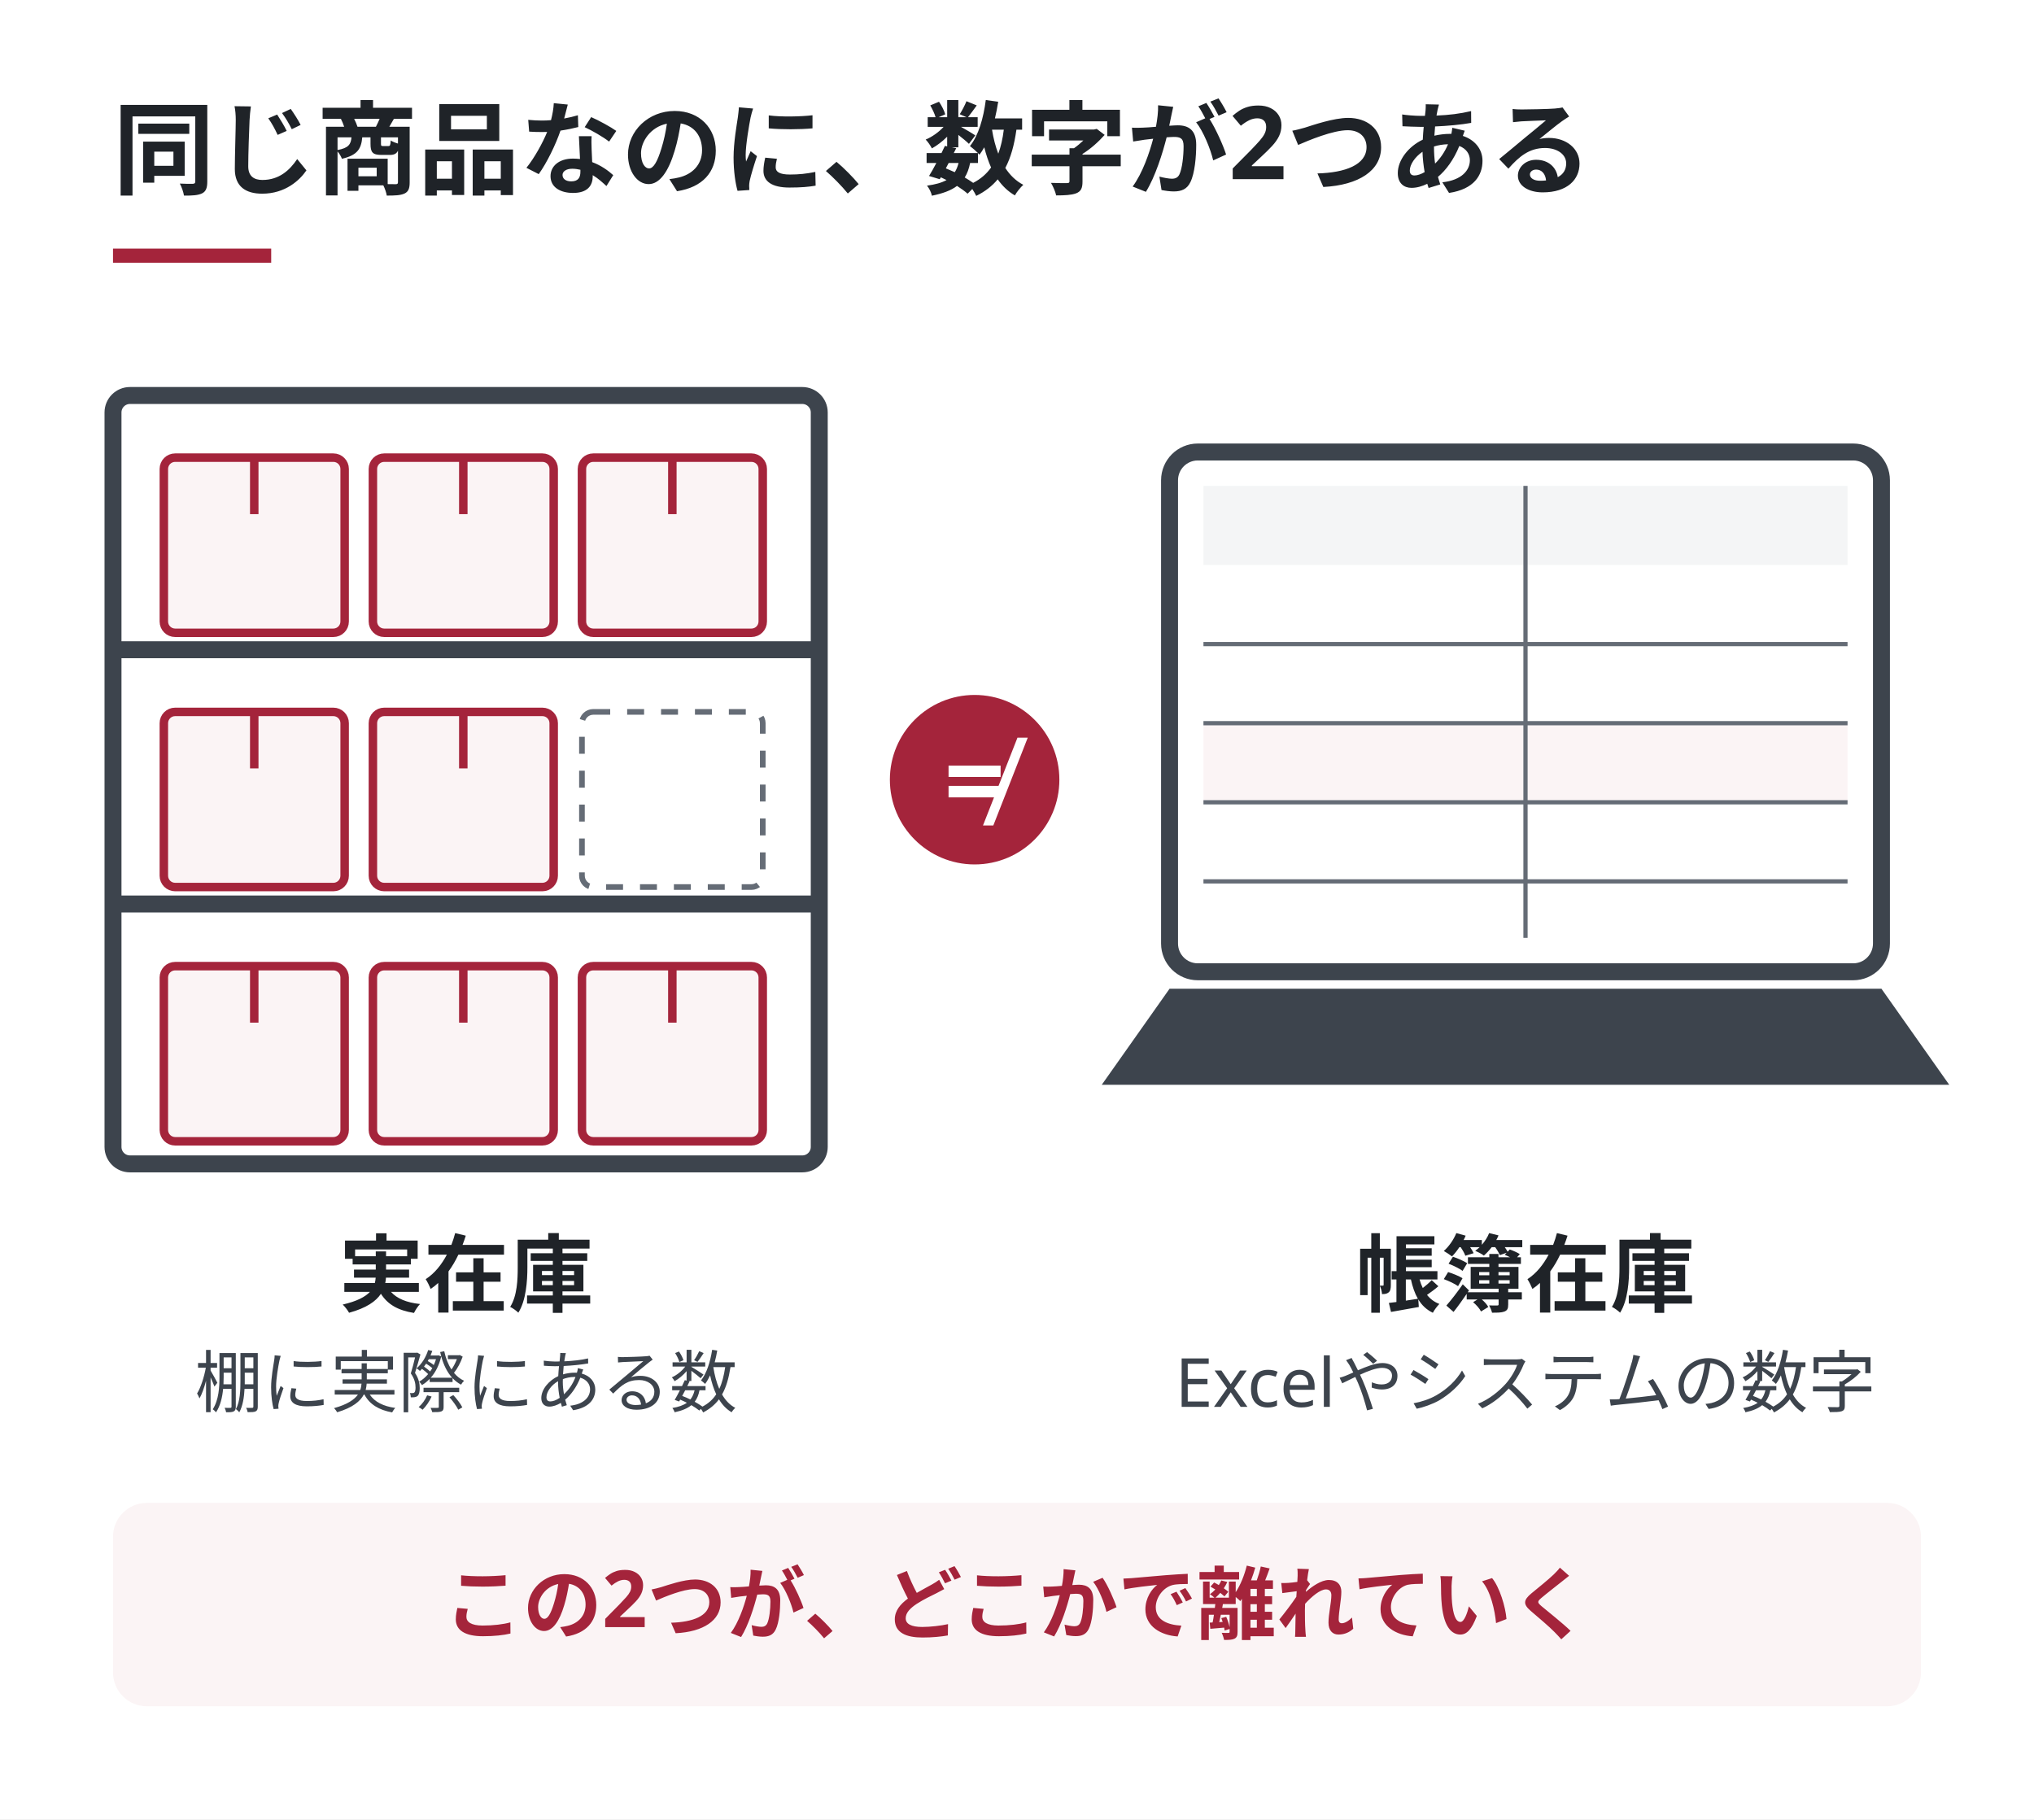
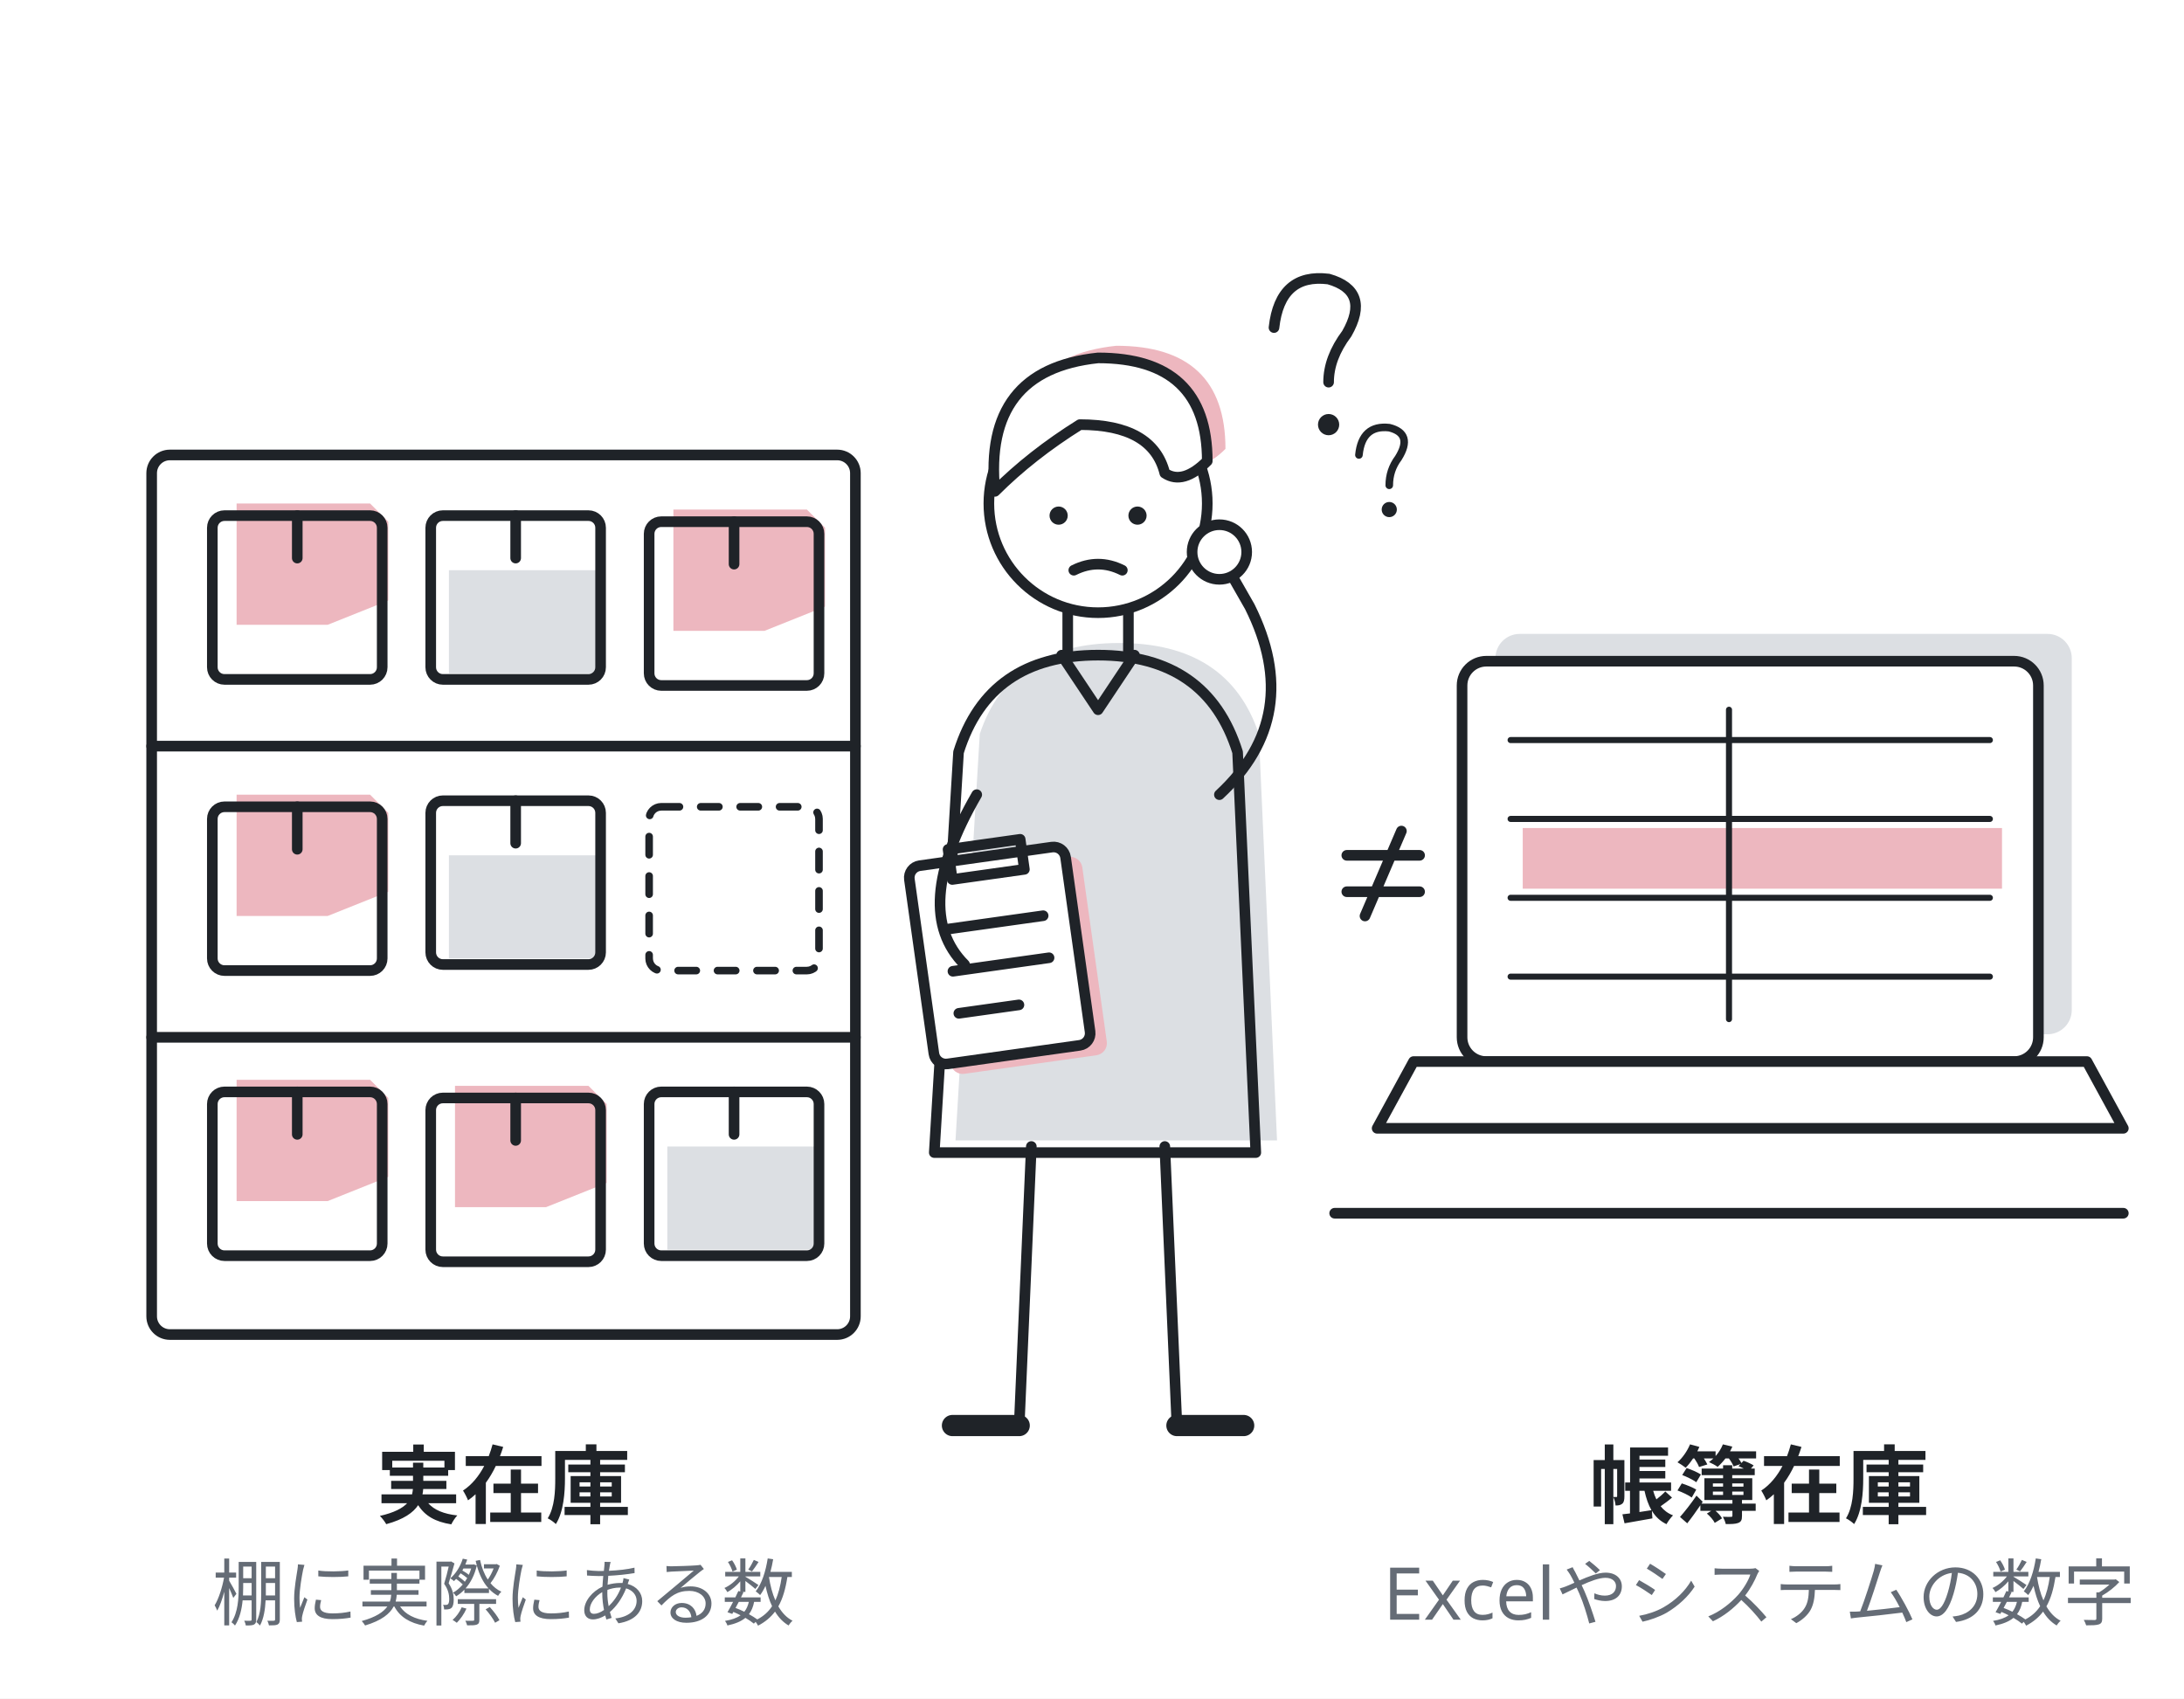
- <svg xmlns="http://www.w3.org/2000/svg" width="720" height="644" viewBox="0 0 720 644" role="img" aria-label="倉庫の棚に実際にある数が実在庫、Excelやシステムに記録された数字が帳簿在庫。同じ商品でもこの2つは別の数字で、どこかで離れていく">
-   <rect width="720" height="644" fill="#FFFFFF" />
-   <g font-family="'Hiragino Sans','Yu Gothic UI','Noto Sans JP','Meiryo',sans-serif">
-     <text x="40" y="66" font-size="36" font-weight="700" fill="#1F2328">同じ商品なのに、数字が2つある</text>
-     <rect x="40" y="88" width="56" height="5" fill="#A4243B" />
-     <rect x="40" y="140" width="250" height="272" rx="6" fill="#FFFFFF" stroke="#3D444D" stroke-width="6" />
-     <line x1="40" y1="230" x2="290" y2="230" stroke="#3D444D" stroke-width="6" />
-     <line x1="40" y1="320" x2="290" y2="320" stroke="#3D444D" stroke-width="6" />
-     <rect x="58" y="162" width="64" height="62" rx="4" fill="#FBF4F5" stroke="#A4243B" stroke-width="3" />
-     <line x1="90.0" y1="162" x2="90.0" y2="182" stroke="#A4243B" stroke-width="3" />
-     <rect x="132" y="162" width="64" height="62" rx="4" fill="#FBF4F5" stroke="#A4243B" stroke-width="3" />
-     <line x1="164.0" y1="162" x2="164.0" y2="182" stroke="#A4243B" stroke-width="3" />
-     <rect x="206" y="162" width="64" height="62" rx="4" fill="#FBF4F5" stroke="#A4243B" stroke-width="3" />
-     <line x1="238.0" y1="162" x2="238.0" y2="182" stroke="#A4243B" stroke-width="3" />
-     <rect x="58" y="252" width="64" height="62" rx="4" fill="#FBF4F5" stroke="#A4243B" stroke-width="3" />
-     <line x1="90.0" y1="252" x2="90.0" y2="272" stroke="#A4243B" stroke-width="3" />
-     <rect x="132" y="252" width="64" height="62" rx="4" fill="#FBF4F5" stroke="#A4243B" stroke-width="3" />
-     <line x1="164.0" y1="252" x2="164.0" y2="272" stroke="#A4243B" stroke-width="3" />
-     <rect x="58" y="342" width="64" height="62" rx="4" fill="#FBF4F5" stroke="#A4243B" stroke-width="3" />
-     <line x1="90.0" y1="342" x2="90.0" y2="362" stroke="#A4243B" stroke-width="3" />
-     <rect x="132" y="342" width="64" height="62" rx="4" fill="#FBF4F5" stroke="#A4243B" stroke-width="3" />
-     <line x1="164.0" y1="342" x2="164.0" y2="362" stroke="#A4243B" stroke-width="3" />
-     <rect x="206" y="342" width="64" height="62" rx="4" fill="#FBF4F5" stroke="#A4243B" stroke-width="3" />
-     <line x1="238.0" y1="342" x2="238.0" y2="362" stroke="#A4243B" stroke-width="3" />
-     <rect x="206" y="252" width="64" height="62" rx="4" fill="none" stroke="#656C76" stroke-width="2" stroke-dasharray="6 6" />
-     <circle cx="345" cy="276" r="30" fill="#A4243B" />
-     <text x="345" y="290" font-size="38" font-weight="700" fill="#FFFFFF" text-anchor="middle">≠</text>
-     <rect x="414" y="160" width="252" height="184" rx="10" fill="#FFFFFF" stroke="#3D444D" stroke-width="6" />
-     <rect x="426" y="172" width="228" height="28" fill="#F4F5F6" />
-     <rect x="426" y="256" width="228" height="28" fill="#FBF4F5" />
-     <line x1="426" y1="228" x2="654" y2="228" stroke="#656C76" stroke-width="1.5" />
-     <line x1="426" y1="256" x2="654" y2="256" stroke="#656C76" stroke-width="1.5" />
-     <line x1="426" y1="284" x2="654" y2="284" stroke="#656C76" stroke-width="1.5" />
-     <line x1="426" y1="312" x2="654" y2="312" stroke="#656C76" stroke-width="1.5" />
-     <line x1="540" y1="172" x2="540" y2="332" stroke="#656C76" stroke-width="1.5" />
-     <polygon points="414,350 666,350 690,384 390,384" fill="#3D444D" />
-     <text x="165" y="462" font-size="30" font-weight="700" fill="#1F2328" text-anchor="middle">実在庫</text>
-     <text x="165" y="498" font-size="24" font-weight="400" fill="#3D444D" text-anchor="middle">棚に実際にある数</text>
-     <text x="540" y="462" font-size="30" font-weight="700" fill="#1F2328" text-anchor="middle">帳簿在庫</text>
-     <text x="540" y="498" font-size="24" font-weight="400" fill="#3D444D" text-anchor="middle">Excelやシステムの数字</text>
-     <rect x="40" y="532" width="640" height="72" rx="12" fill="#FBF4F5" />
-     <text x="360" y="578" font-size="28" font-weight="700" fill="#A4243B" text-anchor="middle">この2つが、どこかで離れていく</text>
+ <svg xmlns="http://www.w3.org/2000/svg" width="720" height="560" viewBox="0 0 720 560" role="img" aria-label="倉庫の棚にある実在庫と、Excelやシステムの帳簿在庫を見比べて、首をかしげる人">
+   <rect width="720" height="560" fill="#FFFFFF" />
+   <path d="M78 166 h44 l6 6 v26 l-20 8 h-30 z" fill="#EDB7BF" />
+   <rect x="148" y="188" width="50" height="34" fill="#DCDFE3" />
+   <path d="M222 168 h44 l6 6 v26 l-20 8 h-30 z" fill="#EDB7BF" />
+   <path d="M78 262 h44 l6 6 v26 l-20 8 h-30 z" fill="#EDB7BF" />
+   <rect x="148" y="282" width="50" height="34" fill="#DCDFE3" />
+   <path d="M78 356 h44 l6 6 v26 l-20 8 h-30 z" fill="#EDB7BF" />
+   <path d="M150 358 h44 l6 6 v26 l-20 8 h-30 z" fill="#EDB7BF" />
+   <rect x="220" y="378" width="50" height="34" fill="#DCDFE3" />
+   <rect fill="none" x="50" y="150" width="232" height="290" rx="6" stroke="#1F2328" stroke-width="3.5" stroke-linecap="round" stroke-linejoin="round" />
+   <path fill="none" d="M50 246 H282 M50 342 H282" stroke="#1F2328" stroke-width="3.5" stroke-linecap="round" stroke-linejoin="round" />
+   <rect fill="none" x="70" y="170" width="56" height="54" rx="4" stroke="#1F2328" stroke-width="3.5" stroke-linecap="round" stroke-linejoin="round" />
+   <path fill="none" d="M98 170 v14" stroke="#1F2328" stroke-width="3.5" stroke-linecap="round" stroke-linejoin="round" />
+   <rect fill="none" x="142" y="170" width="56" height="54" rx="4" stroke="#1F2328" stroke-width="3.5" stroke-linecap="round" stroke-linejoin="round" />
+   <path fill="none" d="M170 170 v14" stroke="#1F2328" stroke-width="3.5" stroke-linecap="round" stroke-linejoin="round" />
+   <rect fill="none" x="214" y="172" width="56" height="54" rx="4" stroke="#1F2328" stroke-width="3.5" stroke-linecap="round" stroke-linejoin="round" />
+   <path fill="none" d="M242 172 v14" stroke="#1F2328" stroke-width="3.5" stroke-linecap="round" stroke-linejoin="round" />
+   <rect fill="none" x="70" y="266" width="56" height="54" rx="4" stroke="#1F2328" stroke-width="3.5" stroke-linecap="round" stroke-linejoin="round" />
+   <path fill="none" d="M98 266 v14" stroke="#1F2328" stroke-width="3.5" stroke-linecap="round" stroke-linejoin="round" />
+   <rect fill="none" x="142" y="264" width="56" height="54" rx="4" stroke="#1F2328" stroke-width="3.5" stroke-linecap="round" stroke-linejoin="round" />
+   <path fill="none" d="M170 264 v14" stroke="#1F2328" stroke-width="3.5" stroke-linecap="round" stroke-linejoin="round" />
+   <rect fill="none" x="70" y="360" width="56" height="54" rx="4" stroke="#1F2328" stroke-width="3.5" stroke-linecap="round" stroke-linejoin="round" />
+   <path fill="none" d="M98 360 v14" stroke="#1F2328" stroke-width="3.5" stroke-linecap="round" stroke-linejoin="round" />
+   <rect fill="none" x="142" y="362" width="56" height="54" rx="4" stroke="#1F2328" stroke-width="3.5" stroke-linecap="round" stroke-linejoin="round" />
+   <path fill="none" d="M170 362 v14" stroke="#1F2328" stroke-width="3.5" stroke-linecap="round" stroke-linejoin="round" />
+   <rect fill="none" x="214" y="360" width="56" height="54" rx="4" stroke="#1F2328" stroke-width="3.5" stroke-linecap="round" stroke-linejoin="round" />
+   <path fill="none" d="M242 360 v14" stroke="#1F2328" stroke-width="3.5" stroke-linecap="round" stroke-linejoin="round" />
+   <rect x="214" y="266" width="56" height="54" rx="4" fill="none" stroke="#1F2328" stroke-width="2.5" stroke-dasharray="6 7" stroke-linecap="round" />
+   <path d="M316 246 Q326 216 362 216 Q398 216 408 246 L414 380 H308 Z" fill="#DCDFE3" transform="translate(7 -4)" />
+   <path d="M328 162 Q324 122 362 118 Q398 118 398 152 Q390 160 384 156 Q380 140 356 140 Q340 150 328 162 Z" fill="#EDB7BF" transform="translate(6 -4)" />
+   <circle cx="362" cy="166" r="36" fill="#FFFFFF" stroke="#1F2328" stroke-width="3.5" stroke-linecap="round" stroke-linejoin="round" />
+   <path d="M328 162 Q324 122 362 118 Q398 118 398 152 Q390 160 384 156 Q380 140 356 140 Q340 150 328 162 Z" fill="#FFFFFF" stroke="#1F2328" stroke-width="3.5" stroke-linecap="round" stroke-linejoin="round" />
+   <circle cx="349" cy="170" r="3" fill="#1F2328" />
+   <circle cx="375" cy="170" r="3" fill="#1F2328" />
+   <path fill="none" d="M354 188 q8 -4 16 0" stroke="#1F2328" stroke-width="3.5" stroke-linecap="round" stroke-linejoin="round" />
+   <path fill="none" d="M316 248 Q326 216 362 216 Q398 216 408 248 L414 380 H308 Z" stroke="#1F2328" stroke-width="3.5" stroke-linecap="round" stroke-linejoin="round" />
+   <path fill="none" d="M352 202 V216 M372 202 V216 M350 216 L362 234 L374 216" stroke="#1F2328" stroke-width="3.5" stroke-linecap="round" stroke-linejoin="round" />
+   <path fill="none" d="M402 262 Q430 236 412 200 L404 186" stroke="#1F2328" stroke-width="3.5" stroke-linecap="round" stroke-linejoin="round" />
+   <circle cx="402" cy="182" r="9" fill="#FFFFFF" stroke="#1F2328" stroke-width="3.5" stroke-linecap="round" stroke-linejoin="round" />
+   <g transform="rotate(-8 330 318)">
+     <rect x="304" y="282" width="52" height="66" rx="4" fill="#EDB7BF" transform="translate(5 4)" />
+     <rect x="304" y="282" width="52" height="66" rx="4" fill="#FFFFFF" stroke="#1F2328" stroke-width="3.5" stroke-linecap="round" stroke-linejoin="round" />
+     <path fill="none" d="M318 278 h24 v10 h-24 z M314 304 h32 M314 318 h32 M314 332 h20" stroke="#1F2328" stroke-width="3.5" stroke-linecap="round" stroke-linejoin="round" />
+   </g>
+   <path fill="none" d="M322 262 Q300 300 318 318" stroke="#1F2328" stroke-width="3.5" stroke-linecap="round" stroke-linejoin="round" />
+   <path fill="none" d="M340 378 L336 470 M384 378 L388 470" stroke="#1F2328" stroke-width="3.5" stroke-linecap="round" stroke-linejoin="round" />
+   <path fill="none" d="M336 470 h-22 M388 470 h22" stroke="#1F2328" stroke-width="7" stroke-linecap="round" />
+   <path fill="none" d="M420 108 q2 -18 18 -16 q14 4 6 18 q-6 8 -6 16" stroke="#1F2328" stroke-width="3.5" stroke-linecap="round" stroke-linejoin="round" />
+   <circle cx="438" cy="140" r="3.5" fill="#1F2328" />
+   <path d="M448 150 q1 -10 10 -9 q8 2 3 10 q-3 4 -3 9" fill="none" stroke="#1F2328" stroke-width="2.5" stroke-linecap="round" />
+   <circle cx="458" cy="168" r="2.5" fill="#1F2328" />
+   <rect x="486" y="214" width="190" height="132" rx="8" fill="#DCDFE3" transform="translate(7 -5)" />
+   <rect x="482" y="218" width="190" height="132" rx="8" fill="#FFFFFF" stroke="#1F2328" stroke-width="3.5" stroke-linecap="round" stroke-linejoin="round" />
+   <rect x="498" y="276" width="158" height="20" fill="#EDB7BF" transform="translate(4 -3)" />
+   <path d="M498 244 H656 M498 270 H656 M498 296 H656 M498 322 H656 M570 234 V336" fill="none" stroke="#1F2328" stroke-width="2" stroke-linecap="round" />
+   <path d="M466 350 H688 L700 372 H454 Z" fill="#FFFFFF" stroke="#1F2328" stroke-width="3.5" stroke-linecap="round" stroke-linejoin="round" />
+   <path fill="none" d="M440 400 H700" stroke="#1F2328" stroke-width="3.5" stroke-linecap="round" stroke-linejoin="round" />
+   <path fill="none" d="M444 282 H468 M444 294 H468 M462 274 L450 302" stroke="#1F2328" stroke-width="3.5" stroke-linecap="round" stroke-linejoin="round" />
+   <g font-family="'Hiragino Maru Gothic ProN','Noto Sans JP','Meiryo',sans-serif" fill="#1F2328" text-anchor="middle">
+     <text x="166" y="500" font-size="28" font-weight="700">実在庫</text>
+     <text x="166" y="534" font-size="24" fill="#656C76">棚に実際にある数</text>
+     <text x="580" y="500" font-size="28" font-weight="700">帳簿在庫</text>
+     <text x="580" y="534" font-size="24" fill="#656C76">Excelやシステムの数字</text>
  </g>
</svg>
